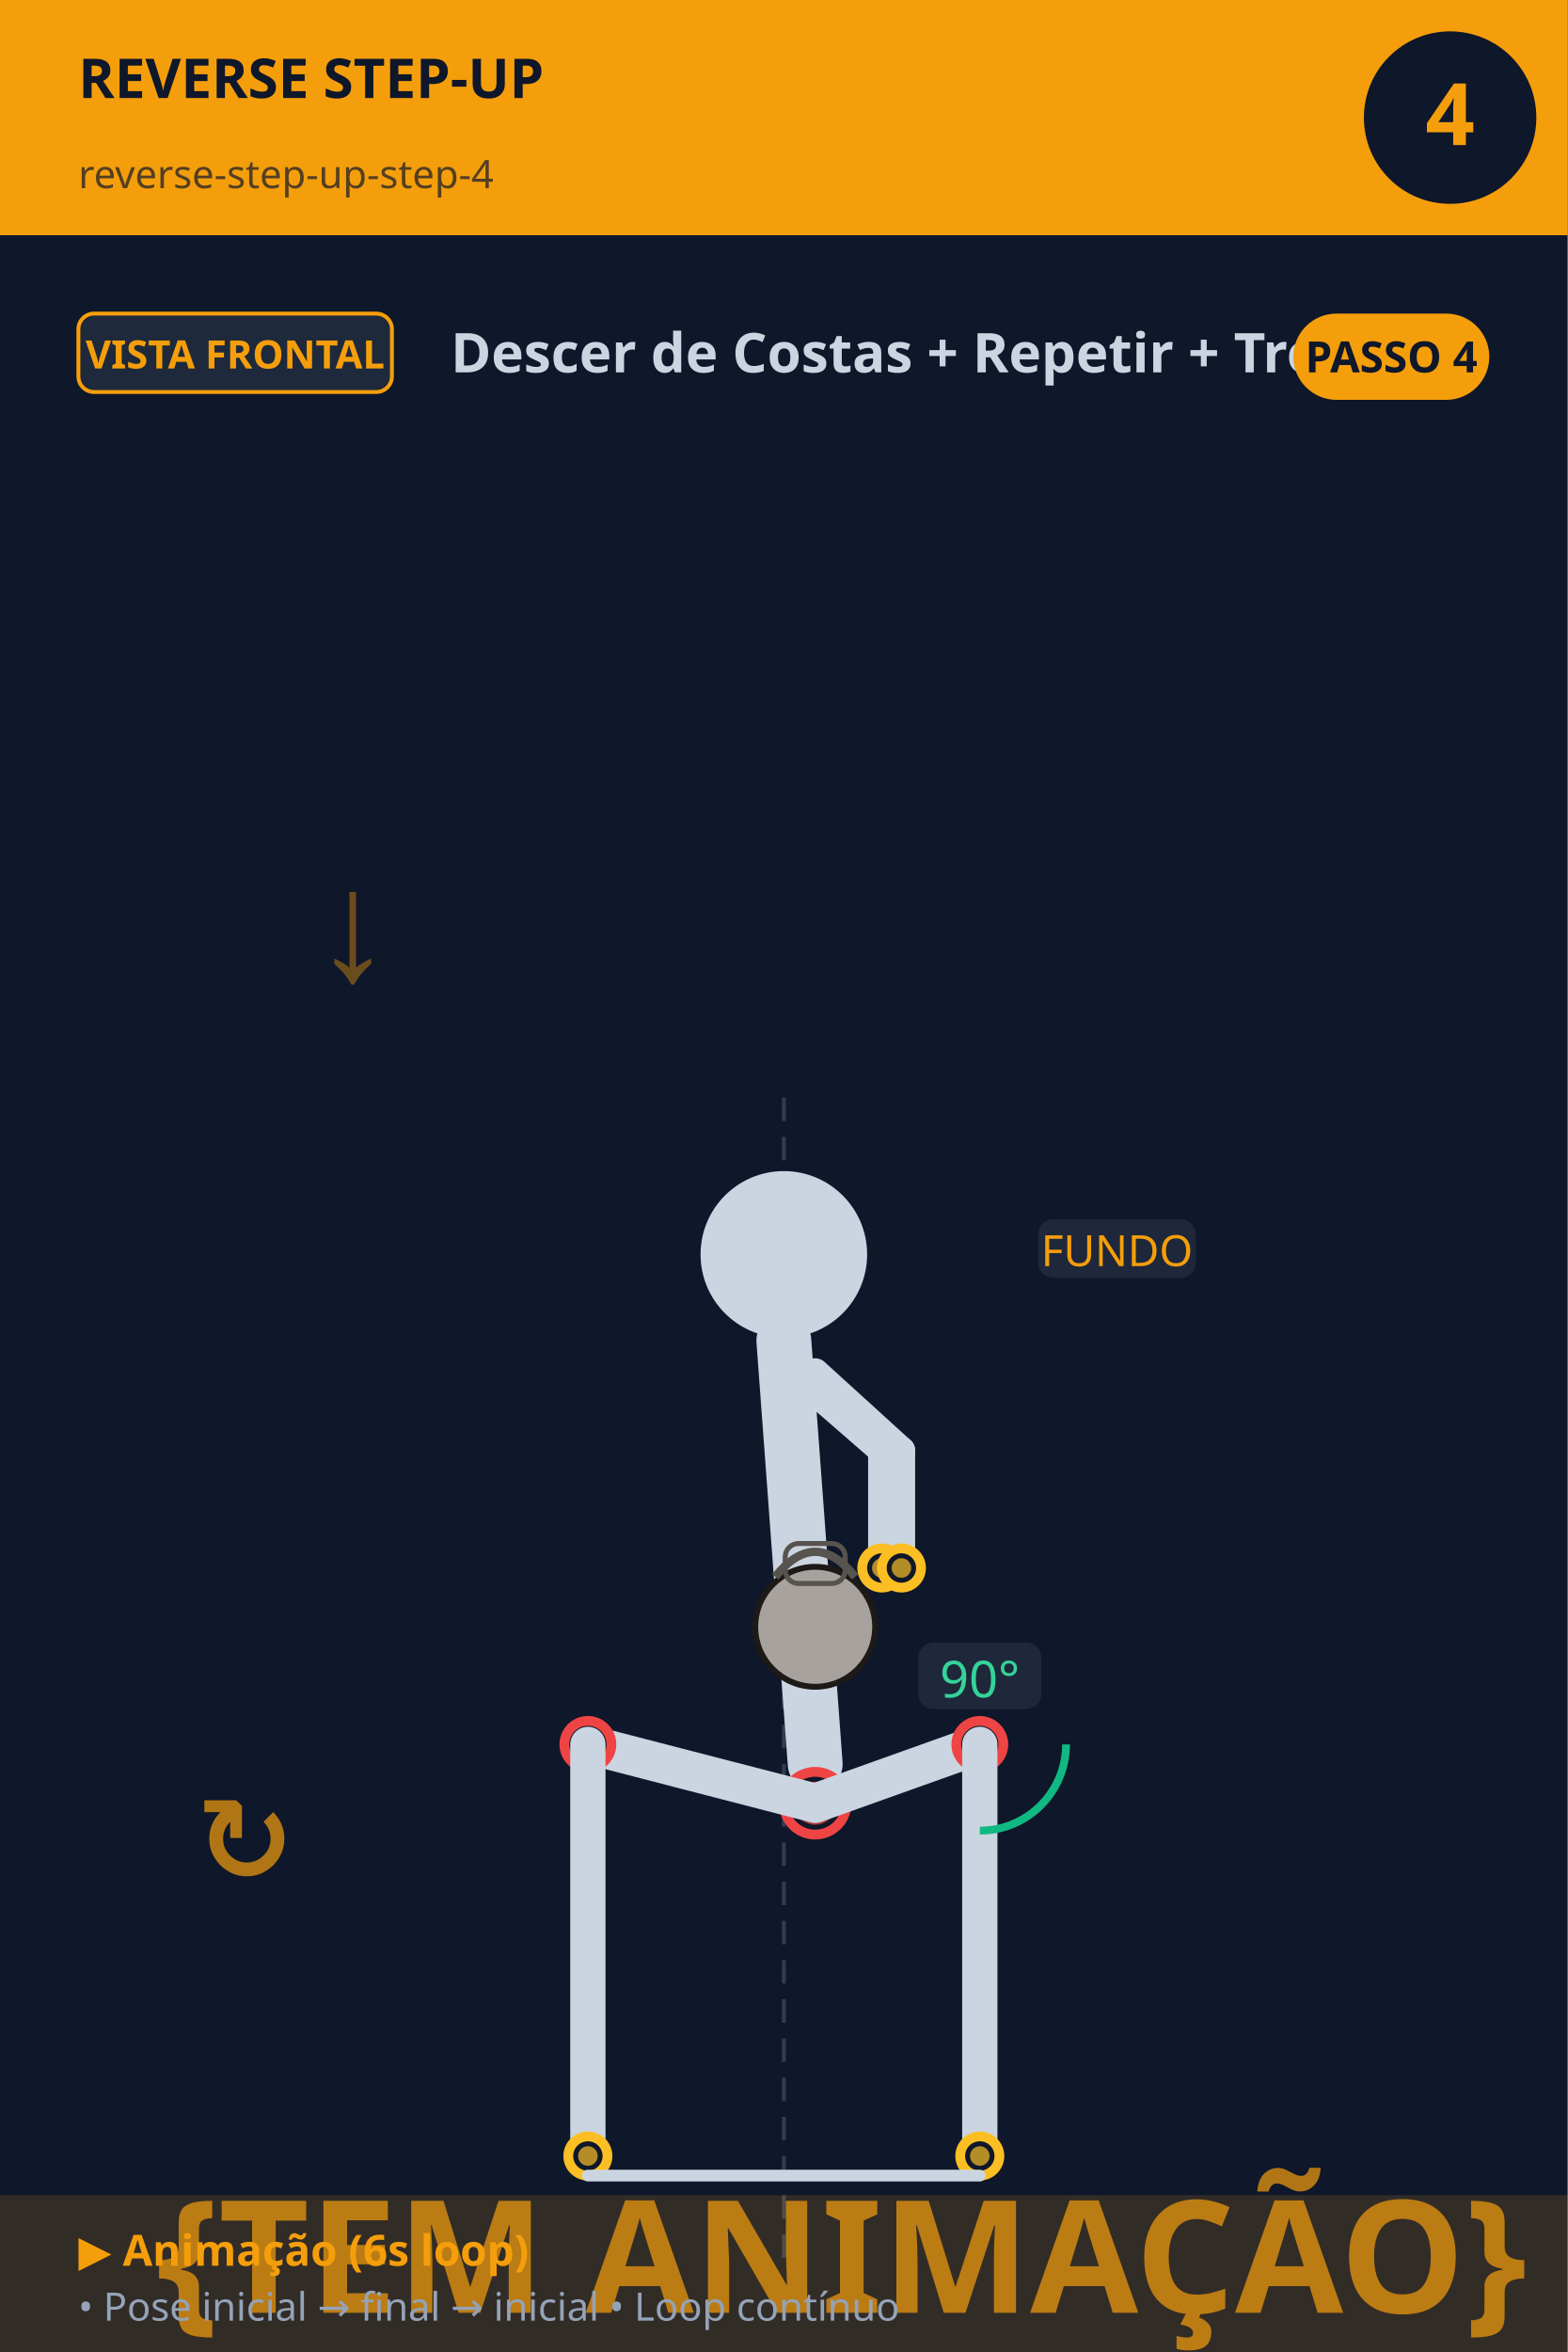
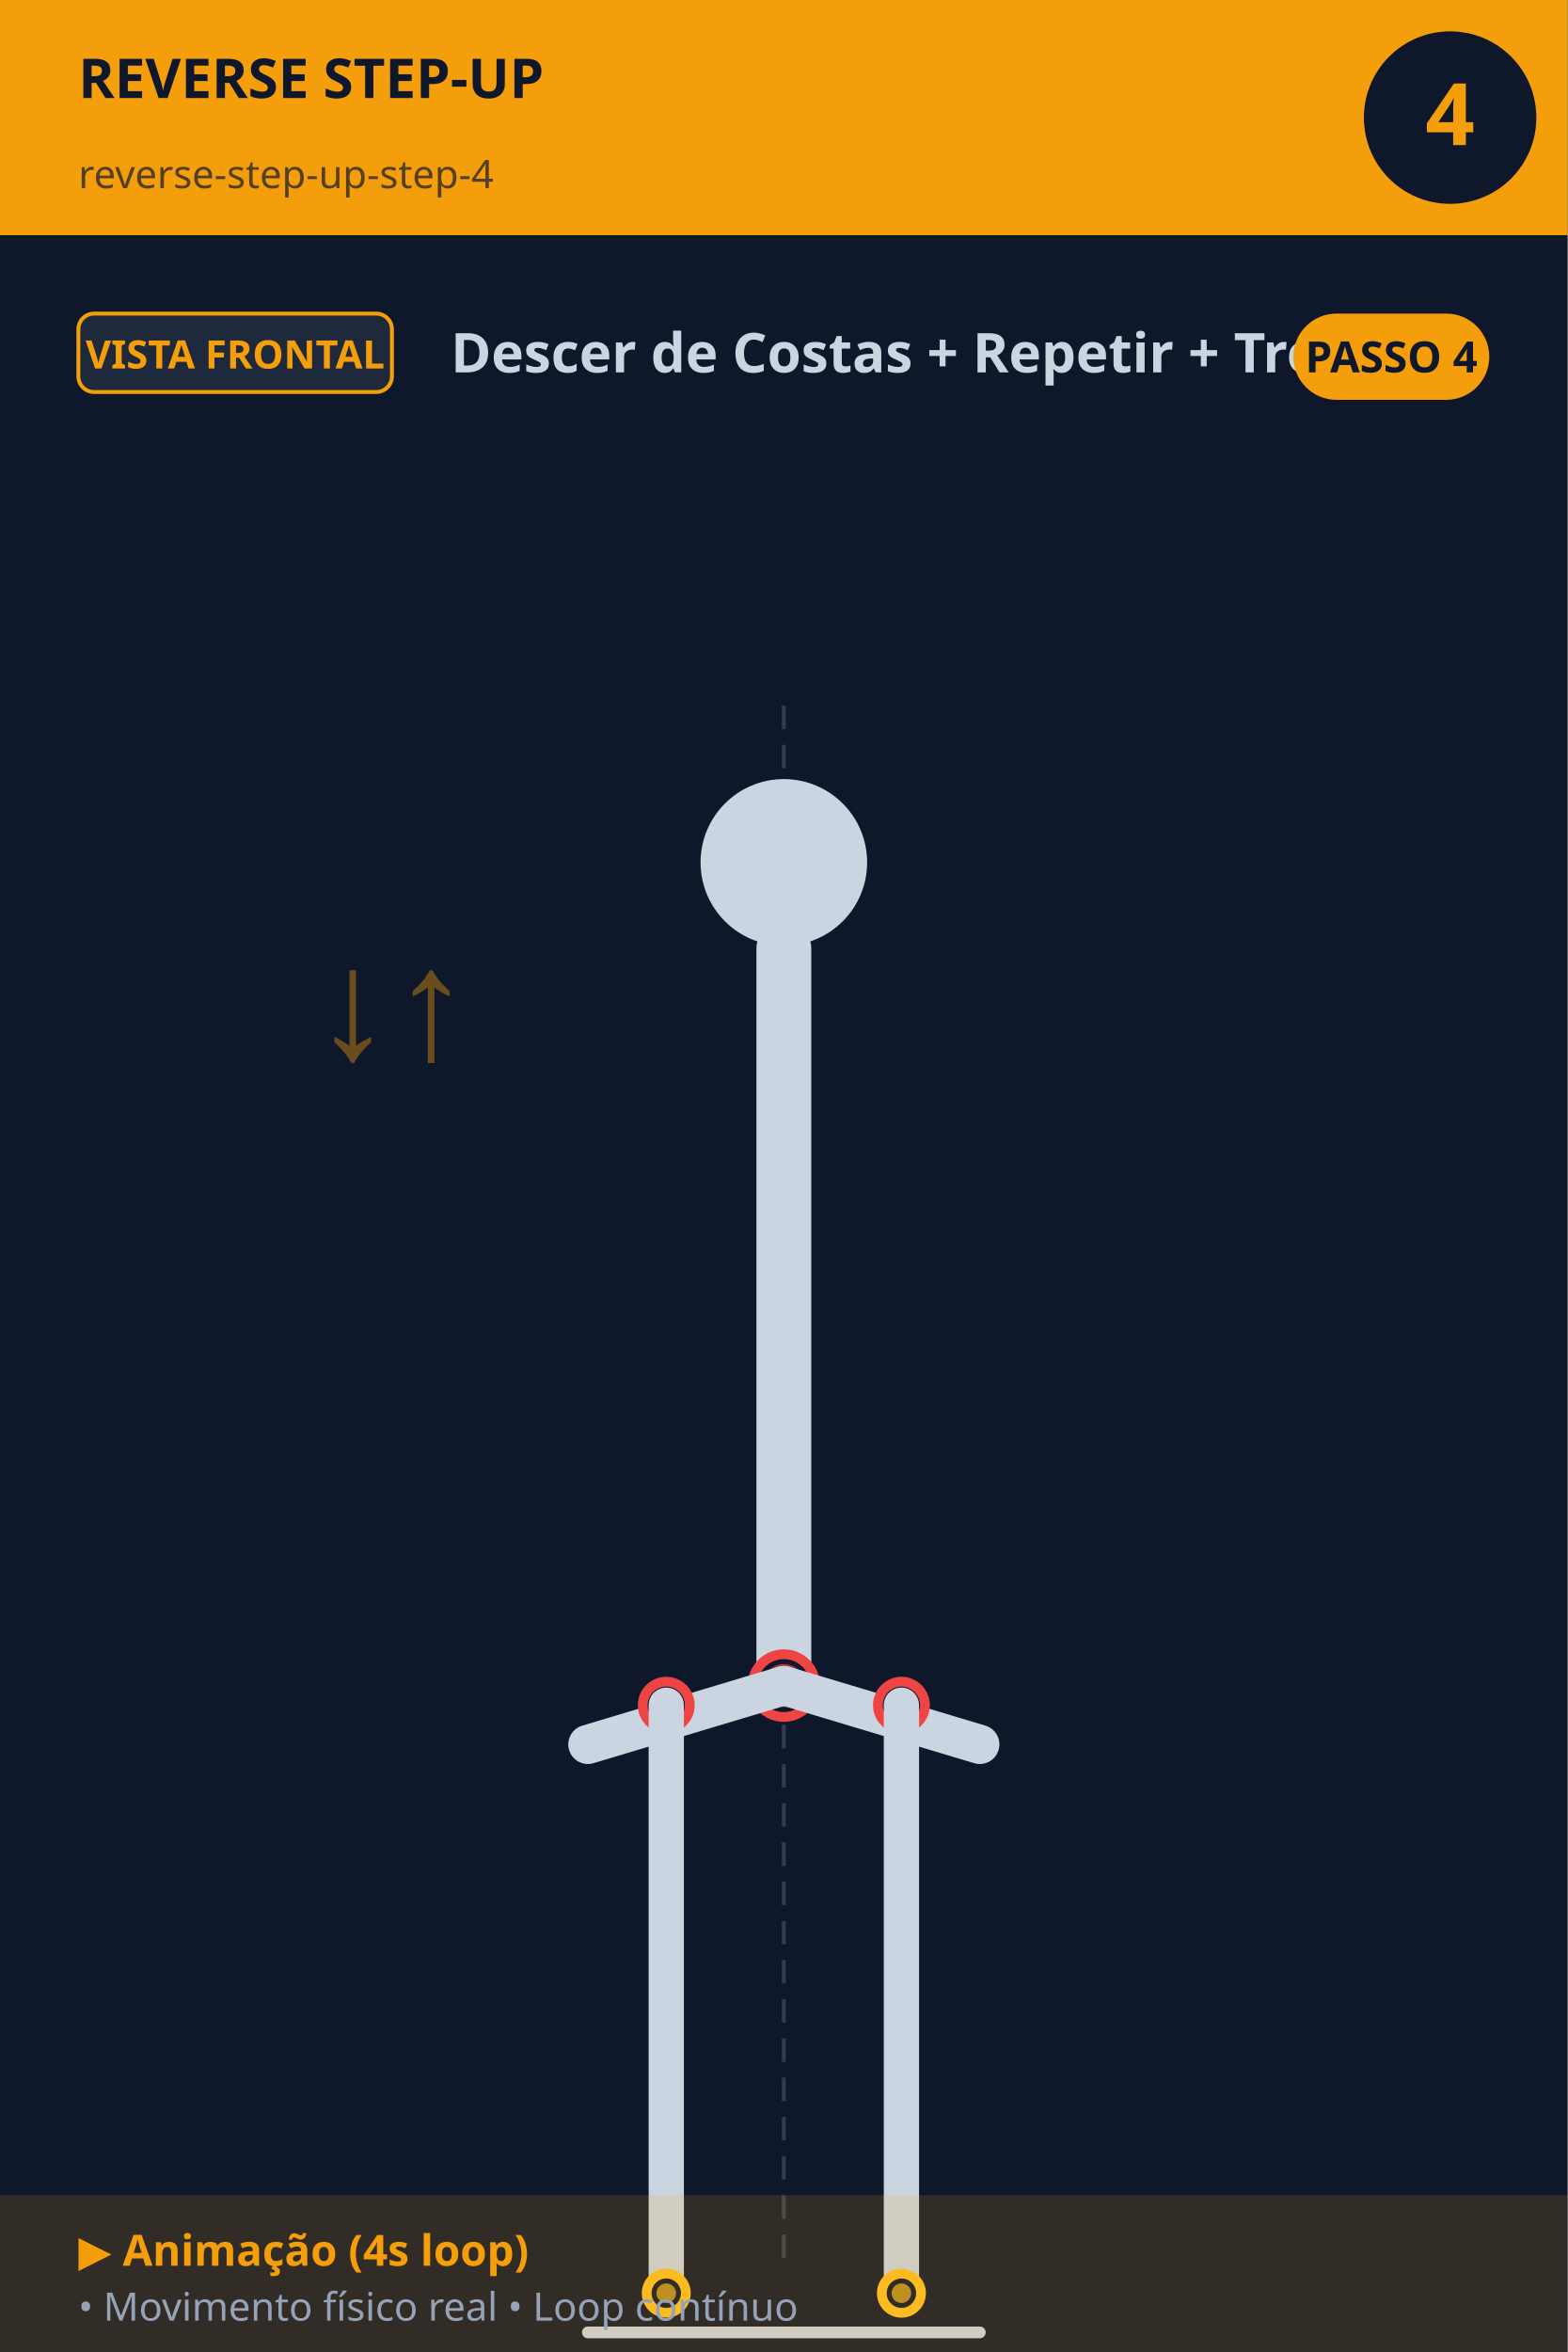
<svg xmlns="http://www.w3.org/2000/svg" viewBox="0 0 400 600" width="400" height="600">
  <rect width="400" height="600" fill="#0f172a" />
  <rect x="0" y="0" width="400" height="60" fill="#f59e0b" />
  <text x="20" y="25" font-size="14" font-weight="bold" fill="#0f172a" font-family="sans-serif">REVERSE STEP-UP</text>
  <text x="20" y="48" font-size="10" fill="#0f172a" opacity="0.7" font-family="sans-serif">reverse-step-up-step-4</text>
  <circle cx="370" cy="30" r="22" fill="#0f172a" />
  <text x="370" y="37" font-size="22" font-weight="bold" fill="#f59e0b" text-anchor="middle" font-family="sans-serif">4</text>
  <rect x="20" y="80" width="80" height="20" rx="4" fill="#1e293b" stroke="#f59e0b" stroke-width="1" />
  <text x="60" y="94" font-size="10" font-weight="bold" fill="#f59e0b" text-anchor="middle" font-family="sans-serif">VISTA FRONTAL</text>
  <text x="115" y="95" font-size="14" font-weight="bold" fill="#cbd5e1" font-family="sans-serif">Descer de Costas + Repetir + Trocar</text>
  <g transform="translate(0, 50)">
-     <line x1="200" y1="230" x2="200" y2="530" stroke="#475569" stroke-width="1" stroke-dasharray="6,4" opacity="0.6" />
-     <text x="80" y="200" font-size="40" fill="#f59e0b" opacity="0.4" font-weight="bold">↓</text>
-     <circle cx="200" cy="270" r="22" fill="#cbd5e1" stroke="#0f172a" stroke-width="1.5" />
-     <line x1="200" y1="292" x2="208" y2="400" stroke="#cbd5e1" stroke-width="14" stroke-linecap="round" />
-     <circle cx="208" cy="410" r="8" fill="#0f172a" stroke="#ef4444" stroke-width="2.5" />
-     <circle cx="208" cy="410" r="5.5" fill="#ef4444" opacity="0.7" />
-     <line x1="202" y1="300" x2="225" y2="320" stroke="#cbd5e1" stroke-width="7" stroke-linecap="round" />
-     <line x1="208" y1="300" x2="230" y2="320" stroke="#cbd5e1" stroke-width="7" stroke-linecap="round" />
-     <line x1="225" y1="320" x2="225" y2="350" stroke="#cbd5e1" stroke-width="7" stroke-linecap="round" />
-     <line x1="230" y1="320" x2="230" y2="350" stroke="#cbd5e1" stroke-width="7" stroke-linecap="round" />
-     <circle cx="225" cy="350" r="5" fill="#0f172a" stroke="#fbbf24" stroke-width="2.5" />
-     <circle cx="225" cy="350" r="2.5" fill="#fbbf24" opacity="0.7" />
-     <circle cx="230" cy="350" r="5" fill="#0f172a" stroke="#fbbf24" stroke-width="2.5" />
-     <circle cx="230" cy="350" r="2.5" fill="#fbbf24" opacity="0.7" />
-     <circle cx="208" cy="365" r="15.3" fill="#a8a29e" stroke="#1c1917" stroke-width="1.5" />
-     <path d="M 197.8 352.25 Q 208 339.5 218.2 352.25" fill="none" stroke="#57534e" stroke-width="2.125" />
-     <rect x="200.35" y="343.75" width="15.3" height="10.2" rx="3.4" fill="none" stroke="#57534e" stroke-width="1.275" />
-     <line x1="208" y1="410" x2="250" y2="395" stroke="#cbd5e1" stroke-width="10" stroke-linecap="round" />
-     <circle cx="250" cy="395" r="6" fill="#0f172a" stroke="#ef4444" stroke-width="2.5" />
-     <circle cx="250" cy="395" r="3.5" fill="#ef4444" opacity="0.7" />
-     <line x1="250" y1="395" x2="250" y2="500" stroke="#cbd5e1" stroke-width="9" stroke-linecap="round" />
-     <circle cx="250" cy="500" r="5" fill="#0f172a" stroke="#fbbf24" stroke-width="2.5" />
-     <circle cx="250" cy="500" r="2.5" fill="#fbbf24" opacity="0.7" />
-     <line x1="208" y1="410" x2="150" y2="395" stroke="#cbd5e1" stroke-width="10" stroke-linecap="round" />
-     <circle cx="150" cy="395" r="6" fill="#0f172a" stroke="#ef4444" stroke-width="2.5" />
-     <circle cx="150" cy="395" r="3.5" fill="#ef4444" opacity="0.7" />
-     <line x1="150" y1="395" x2="150" y2="500" stroke="#cbd5e1" stroke-width="9" stroke-linecap="round" />
-     <circle cx="150" cy="500" r="5" fill="#0f172a" stroke="#fbbf24" stroke-width="2.5" />
-     <circle cx="150" cy="500" r="2.5" fill="#fbbf24" opacity="0.7" />
-     <path d="M 272.0 395.0 A 22 22 0 0 1 250.0 417.0" fill="none" stroke="#10b981" stroke-width="2" />
-     <rect x="234.275" y="369" width="31.45" height="17" rx="4" fill="#1e293b" opacity="0.95" />
-     <text x="250" y="383" font-size="13" fill="#34d399" text-anchor="middle" font-family="sans-serif" font-weight="500">90°</text>
-     <line x1="150" y1="505" x2="250" y2="505" stroke="#cbd5e1" stroke-width="3" stroke-linecap="round" />
-     <rect x="264.875" y="261" width="40.25" height="15" rx="4" fill="#1e293b" opacity="0.95" />
-     <text x="285" y="273" font-size="11" fill="#f59e0b" text-anchor="middle" font-family="sans-serif" font-weight="500">FUNDO</text>
-     <g opacity="0.7">
-       <text x="40" y="540" font-size="40" fill="#f59e0b" font-weight="bold" font-family="sans-serif">
- {TEM ANIMAÇÃO}
- <animate attributeName="opacity" values="0.9;0.4;0.9" dur="6s" repeatCount="indefinite" />
-       </text>
+     <line x1="200" y1="130" x2="200" y2="530" stroke="#475569" stroke-width="1" stroke-dasharray="6,4" opacity="0.6" />
+     <g id="squat">
+       <animateTransform attributeName="transform" type="translate" values="0,0; 0,100; 0,100; 0,0" keyTimes="0;0.4;0.6;1" dur="4s" repeatCount="indefinite" />
+       <circle cx="200" cy="170" r="22" fill="#cbd5e1" stroke="#0f172a" stroke-width="1.5" />
+       <line x1="200" y1="192" x2="200" y2="380" stroke="#cbd5e1" stroke-width="14" stroke-linecap="round" />
+       <circle cx="200" cy="380" r="8" fill="#0f172a" stroke="#ef4444" stroke-width="2.5" />
+       <circle cx="200" cy="380" r="5.5" fill="#ef4444" opacity="0.7" />
+       <line x1="200" y1="380" x2="250" y2="395" stroke="#cbd5e1" stroke-width="10" stroke-linecap="round">
+         <animate attributeName="x2" values="230;250;250;230" keyTimes="0;0.4;0.6;1" dur="4s" repeatCount="indefinite" />
+         <animate attributeName="y2" values="385;395;395;385" keyTimes="0;0.4;0.6;1" dur="4s" repeatCount="indefinite" />
+       </line>
+       <line x1="200" y1="380" x2="150" y2="395" stroke="#cbd5e1" stroke-width="10" stroke-linecap="round">
+         <animate attributeName="x2" values="170;150;150;170" keyTimes="0;0.4;0.6;1" dur="4s" repeatCount="indefinite" />
+         <animate attributeName="y2" values="385;395;395;385" keyTimes="0;0.4;0.6;1" dur="4s" repeatCount="indefinite" />
+       </line>
+       <circle cx="230" cy="385" r="6" fill="#0f172a" stroke="#ef4444" stroke-width="2.5">
+         <animate attributeName="cx" values="230;250;250;230" keyTimes="0;0.4;0.6;1" dur="4s" repeatCount="indefinite" />
+       </circle>
+       <circle cx="170" cy="385" r="6" fill="#0f172a" stroke="#ef4444" stroke-width="2.5">
+         <animate attributeName="cx" values="170;150;150;170" keyTimes="0;0.4;0.6;1" dur="4s" repeatCount="indefinite" />
+       </circle>
    </g>
+     <text x="80" y="220" font-size="40" fill="#f59e0b" opacity="0.4" font-weight="bold">↓↑</text>
+     <line x1="170" y1="385" x2="170" y2="535" stroke="#cbd5e1" stroke-width="9" stroke-linecap="round" />
+     <line x1="230" y1="385" x2="230" y2="535" stroke="#cbd5e1" stroke-width="9" stroke-linecap="round" />
+     <circle cx="170" cy="535" r="5" fill="#0f172a" stroke="#fbbf24" stroke-width="2.5" />
+     <circle cx="170" cy="535" r="2.5" fill="#fbbf24" opacity="0.7" />
+     <circle cx="230" cy="535" r="5" fill="#0f172a" stroke="#fbbf24" stroke-width="2.5" />
+     <circle cx="230" cy="535" r="2.5" fill="#fbbf24" opacity="0.7" />
+     <line x1="150" y1="545" x2="250" y2="545" stroke="#cbd5e1" stroke-width="3" stroke-linecap="round" />
  </g>
  <rect x="0" y="560" width="400" height="40" fill="#f59e0b" opacity="0.15" />
-   <text x="20" y="578" font-size="11" font-weight="bold" fill="#f59e0b" font-family="sans-serif">▶ Animação (6s loop)</text>
-   <text x="20" y="592" font-size="10" fill="#94a3b8" font-family="sans-serif">• Pose inicial → final → inicial • Loop contínuo</text>
+   <text x="20" y="578" font-size="11" font-weight="bold" fill="#f59e0b" font-family="sans-serif">▶ Animação (4s loop)</text>
+   <text x="20" y="592" font-size="10" fill="#94a3b8" font-family="sans-serif">• Movimento físico real • Loop contínuo</text>
  <g transform="translate(330, 80)">
    <rect x="0" y="0" width="50" height="22" rx="11" fill="#f59e0b" />
    <text x="25" y="15" font-size="11" font-weight="bold" fill="#0f172a" text-anchor="middle" font-family="sans-serif">PASSO 4</text>
  </g>
-   <g transform="translate(50, 480)">
-     <text font-size="30" fill="#f59e0b" font-weight="bold" font-family="sans-serif" opacity="0.7">↻
- <animateTransform attributeName="transform" type="rotate" from="0 15 15" to="360 15 15" dur="6s" repeatCount="indefinite" />
-     </text>
-   </g>
</svg>
